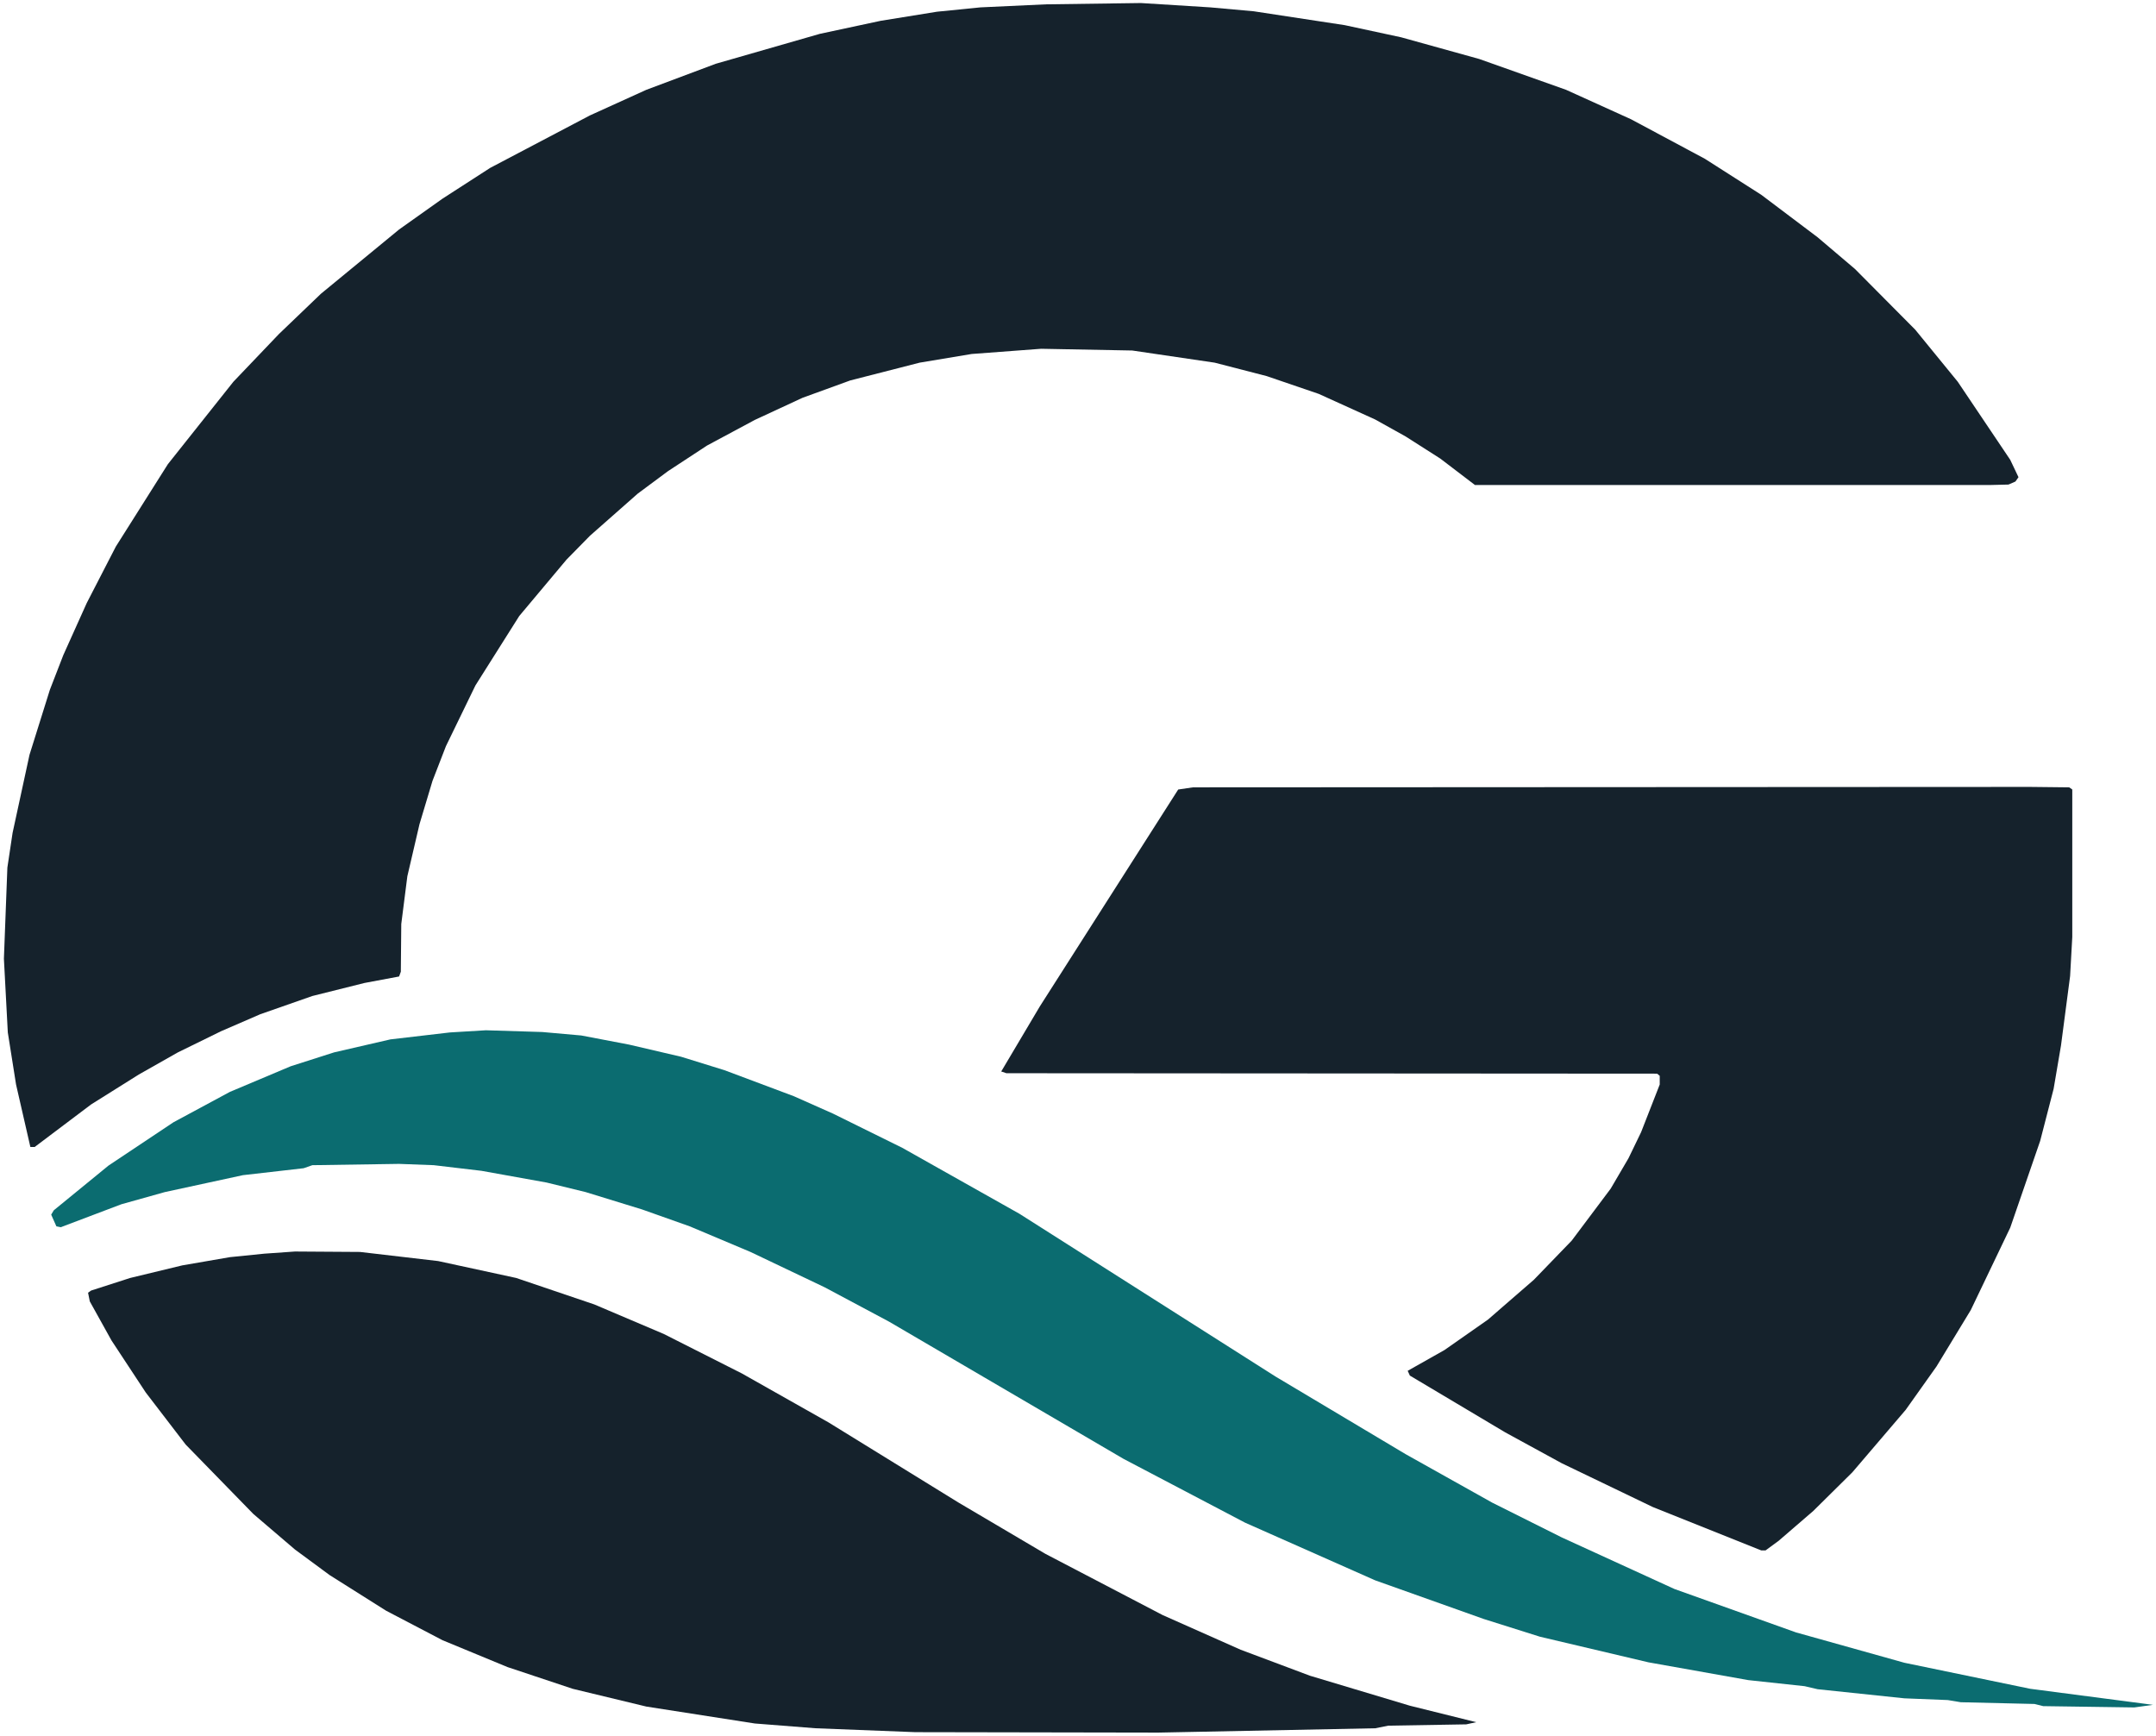
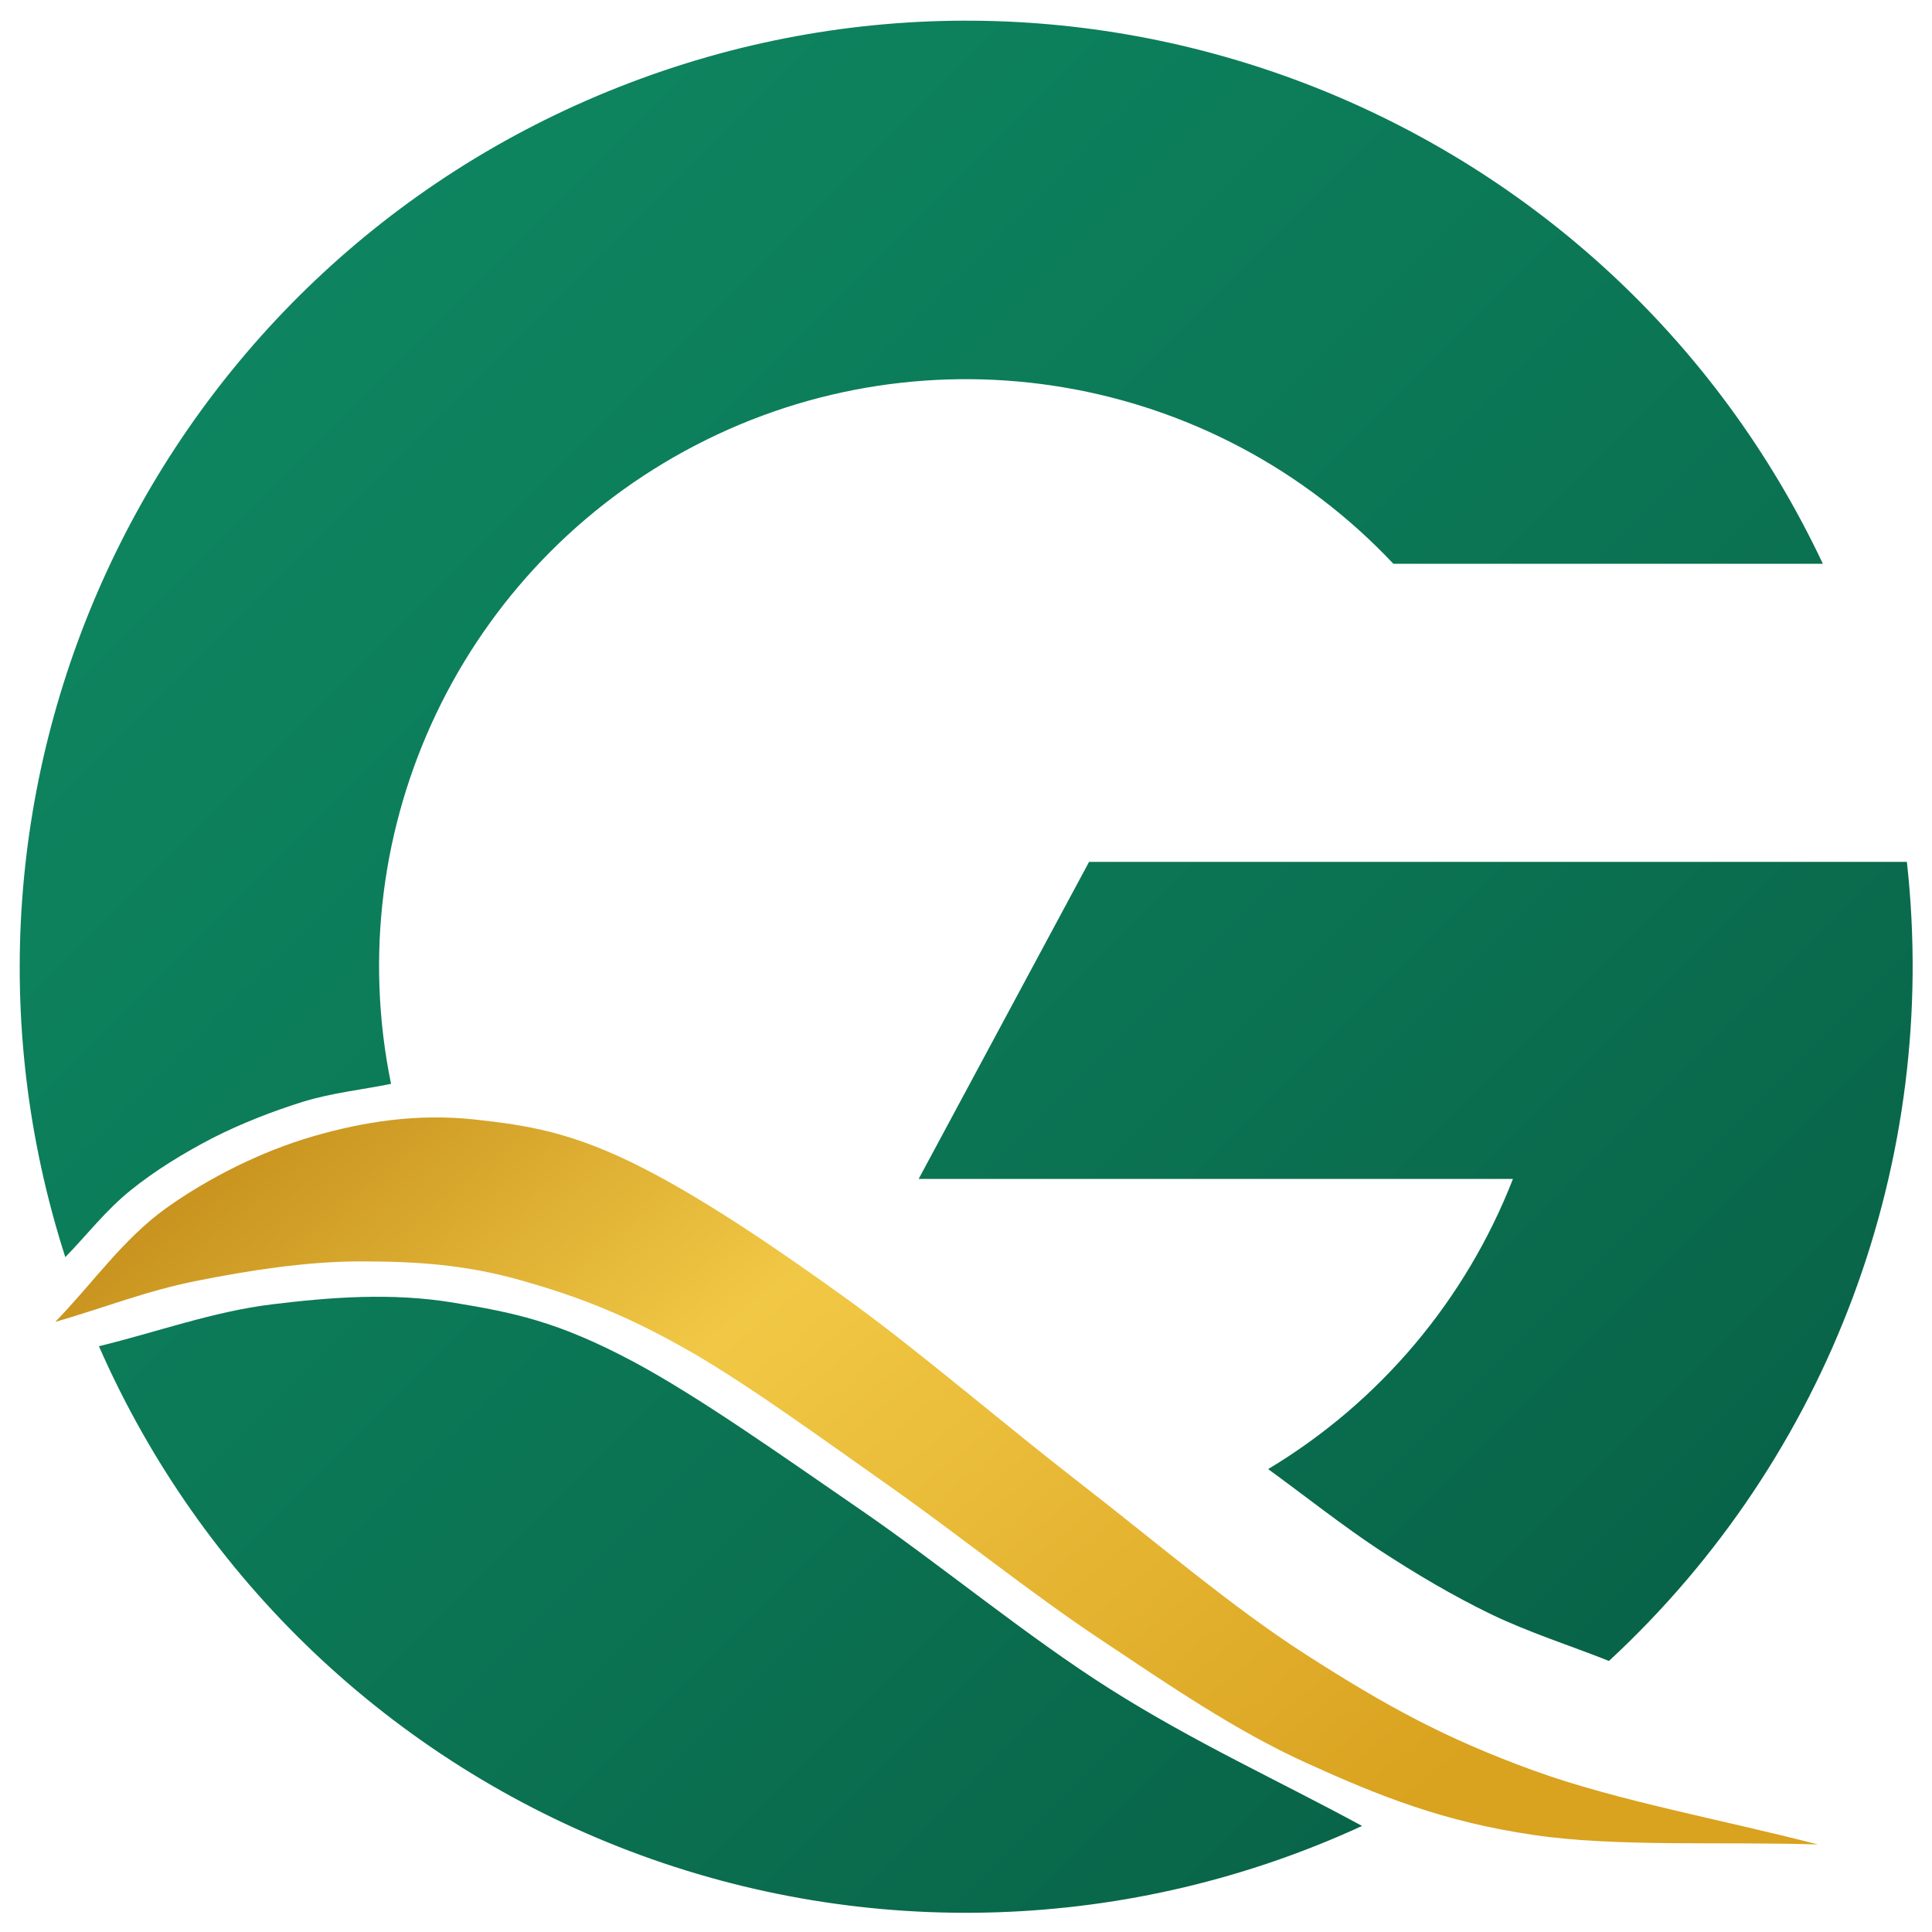
- <svg xmlns="http://www.w3.org/2000/svg" viewBox="318 -1 497 400" role="img" aria-labelledby="t">
-   <path fill="#15222C" fill-rule="evenodd" d="M559.1 0L581 -0.3L597 0.7L607 1.6L628 4.8L641 7.6L659 12.6L679 19.7L694 26.5L711 35.6L724 43.9L737 53.7L745.6 61L759.5 75L769.3 87L781.4 105L783.3 109L782.6 110L781 110.7L777 110.8L658 110.8L650 104.7L642 99.6L635 95.7L622 89.8L610 85.7L598 82.6L579 79.8L558 79.4L542 80.6L530 82.6L514 86.7L503 90.7L492 95.8L481 101.7L472 107.6L465 112.8L454 122.5L448.6 128L437.7 141L427.6 157L420.8 171L417.7 179L414.7 189L411.9 201L410.5 212L410.4 223L410 224.1L402 225.6L390 228.6L378 232.8L369 236.7L359 241.6L350 246.7L339 253.6L326 263.4L325 263.4L321.7 249L319.8 237L318.9 220L319.7 199L320.9 191L324.8 173L329.5 158L332.6 150L338 138L344.7 125L356.7 106L371.8 87L382.3 76L392 66.7L410 51.9L420 44.8L431 37.7L454 25.6L467 19.7L483 13.7L507 6.8L521 3.8L534 1.7L544 0.7ZM589.6 181L593 180.5L786 180.4L795 180.5L795.7 181L795.7 215L795.2 224L793.1 240L791.4 250L788.3 262L781.4 282L772.3 301L764.4 314L757.3 324L745 338.4L736 347.3L728 354.2L725 356.4L724 356.4L699 346.4L678 336.3L665 329.2L643 316.1L642.5 315L651 310.2L661 303.2L671.6 294L680.3 285L689.3 273L693.4 266L696.3 260L700.6 249L700.6 247L700 246.5L550 246.4L548.8 246L557.7 231ZM378.9 288L386 287.5L401 287.6L419 289.7L437 293.6L455 299.7L471 306.5L489 315.6L509 326.9L539 345.4L559 357.2L586 371.3L604 379.3L620 385.3L643 392.2L658.3 396L656 396.5L638 396.8L635 397.4L585 398.4L529 398.3L506 397.4L492 396.3L467 392.4L450 388.3L435 383.3L420 377.1L407 370.3L394 362.1L386 356.2L376.4 348L360.8 332L351.6 320L343.7 308L338.7 299L338.3 297L339 296.5L348 293.6L360 290.7L371 288.8Z" />
-   <path fill="#0B6C70" fill-rule="evenodd" d="M421.7 237L430 236.5L443 236.9L452 237.7L463 239.8L475 242.6L485 245.7L501 251.7L510 255.7L526 263.6L553 278.8L612 316.3L642 334.2L662 345.4L678 353.4L704 365.3L732 375.3L757 382.3L786 388.3L814.3 392L810 392.6L789 392.3L787 391.8L770 391.4L767 390.9L757 390.5L737 388.4L734 387.7L721 386.3L698 382.2L673 376.3L660 372.2L635 363.3L605 350L577 335.3L523 303.7L508 295.7L491 287.6L477 281.7L466 277.8L453 273.8L444 271.6L429 268.9L418 267.6L410 267.3L390 267.6L388 268.3L374 269.9L356 273.8L346 276.6L332 281.9L331 281.7L329.8 279L330.4 278L343 267.7L358 257.7L371 250.7L385 244.8L395 241.6L408 238.6Z" />
+ <svg xmlns="http://www.w3.org/2000/svg" viewBox="0 0 1000 1000" role="img" aria-labelledby="t">
+   <defs>
+     <linearGradient id="g" x1="0" y1="0" x2="1" y2="1">
+       <stop offset="0" stop-color="#0E8A63" />
+       <stop offset=".55" stop-color="#0B7453" />
+       <stop offset="1" stop-color="#075C42" />
+     </linearGradient>
+     <linearGradient id="w" x1="0" y1="0" x2="1" y2=".5">
+       <stop offset="0" stop-color="#BC8413" />
+       <stop offset=".42" stop-color="#F1C845" />
+       <stop offset="1" stop-color="#D9A21F" />
+     </linearGradient>
+   </defs>
+   <g transform="translate(0 0) scale(1)">
+     <path fill="url(#g)" fill-rule="evenodd" d="M943.5 291.8A490.0 490.0 0 0 0 33.8 650.7C45.0 639.2 54.8 626.4 67.6 616.1C80.2 605.9 95.1 596.8 109.9 589.1C124.8 581.5 141.6 575.0 156.7 570.3C172.4 565.5 187.2 564.1 202.4 561.0A303.8 303.8 0 0 1 721.2 291.8ZM563.7 446.1L987.0 446.1A490.0 490.0 0 0 1 832.8 859.7C812.4 851.6 791.4 845.0 771.5 835.4C751.8 825.8 733.5 815.0 714.0 802.3C695.2 789.9 675.6 774.4 656.4 760.4A303.8 303.8 0 0 0 783.1 610.2L475.5 610.2ZM51.2 696.8C81.2 689.5 110.4 678.8 141.0 675.1C171.4 671.4 202.7 669.0 234.4 674.2C265.1 679.3 288.2 683.6 328.2 705.0C361.6 722.9 404.1 753.0 446.5 782.2C486.6 809.8 532.1 847.4 574.5 874.2C618.3 901.9 661.5 921.5 705.0 945.1A490.0 490.0 0 0 1 51.2 696.8Z" />
+     <path fill="url(#w)" d="M28.6 684.2C47.7 664.6 63.5 641.5 85.9 625.4C108.0 609.6 135.4 595.9 161.9 588.2C188.5 580.5 215.9 576.3 245.2 579.4C273.2 582.4 296.9 586.1 333.4 604.9C364.3 620.7 401.9 645.9 441.2 674.4C477.5 700.9 519.8 737.3 558.8 767.5C598.2 798.0 638.2 832.3 676.4 856.7C716.8 882.6 747.9 899.8 794.0 916.5C837.0 932.1 892.0 942.0 941.0 954.7C892.0 953.1 836.7 956.1 794.0 949.8C747.3 943.0 714.1 929.7 676.4 912.6C639.0 895.6 605.1 872.2 568.6 847.9C533.2 824.3 495.3 793.8 460.8 769.5C425.0 744.3 388.2 717.4 357.9 699.9C323.4 680.0 297.5 670.6 269.7 662.7C240.1 654.3 214.2 652.9 186.4 652.9C158.6 652.9 129.0 657.6 103.1 662.7C76.2 667.9 53.4 677.1 28.6 684.2Z" />
+   </g>
</svg>
